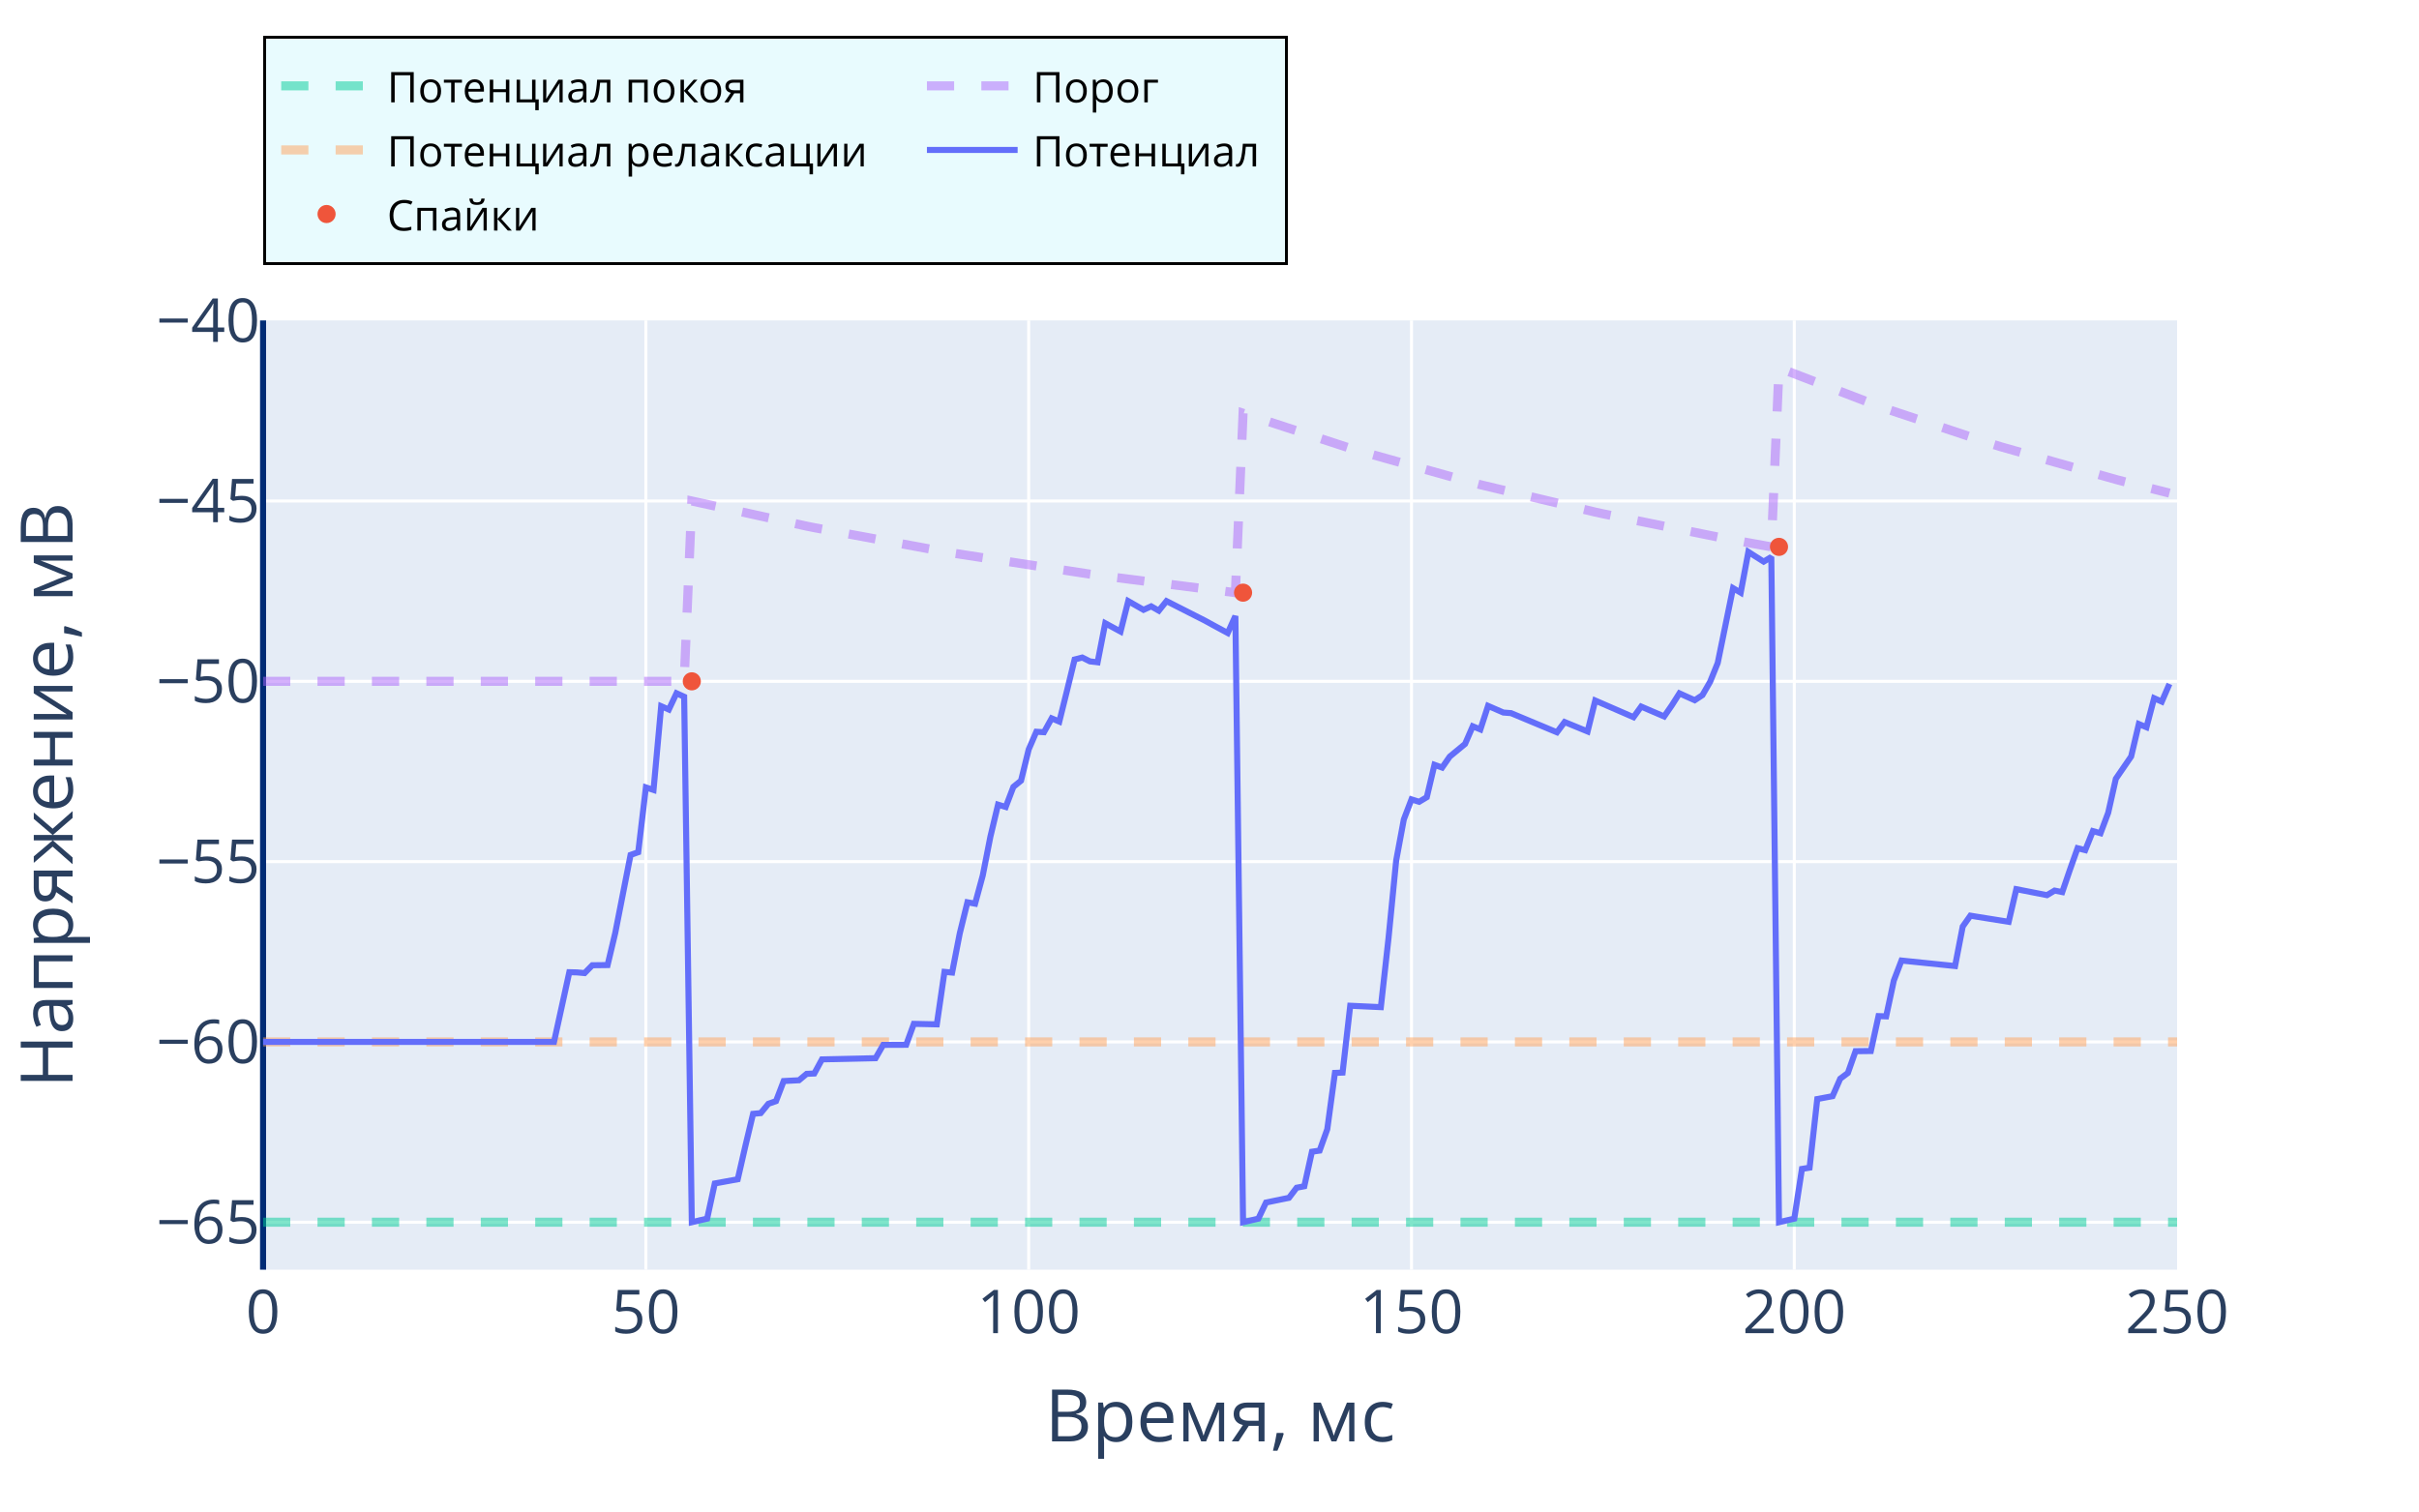
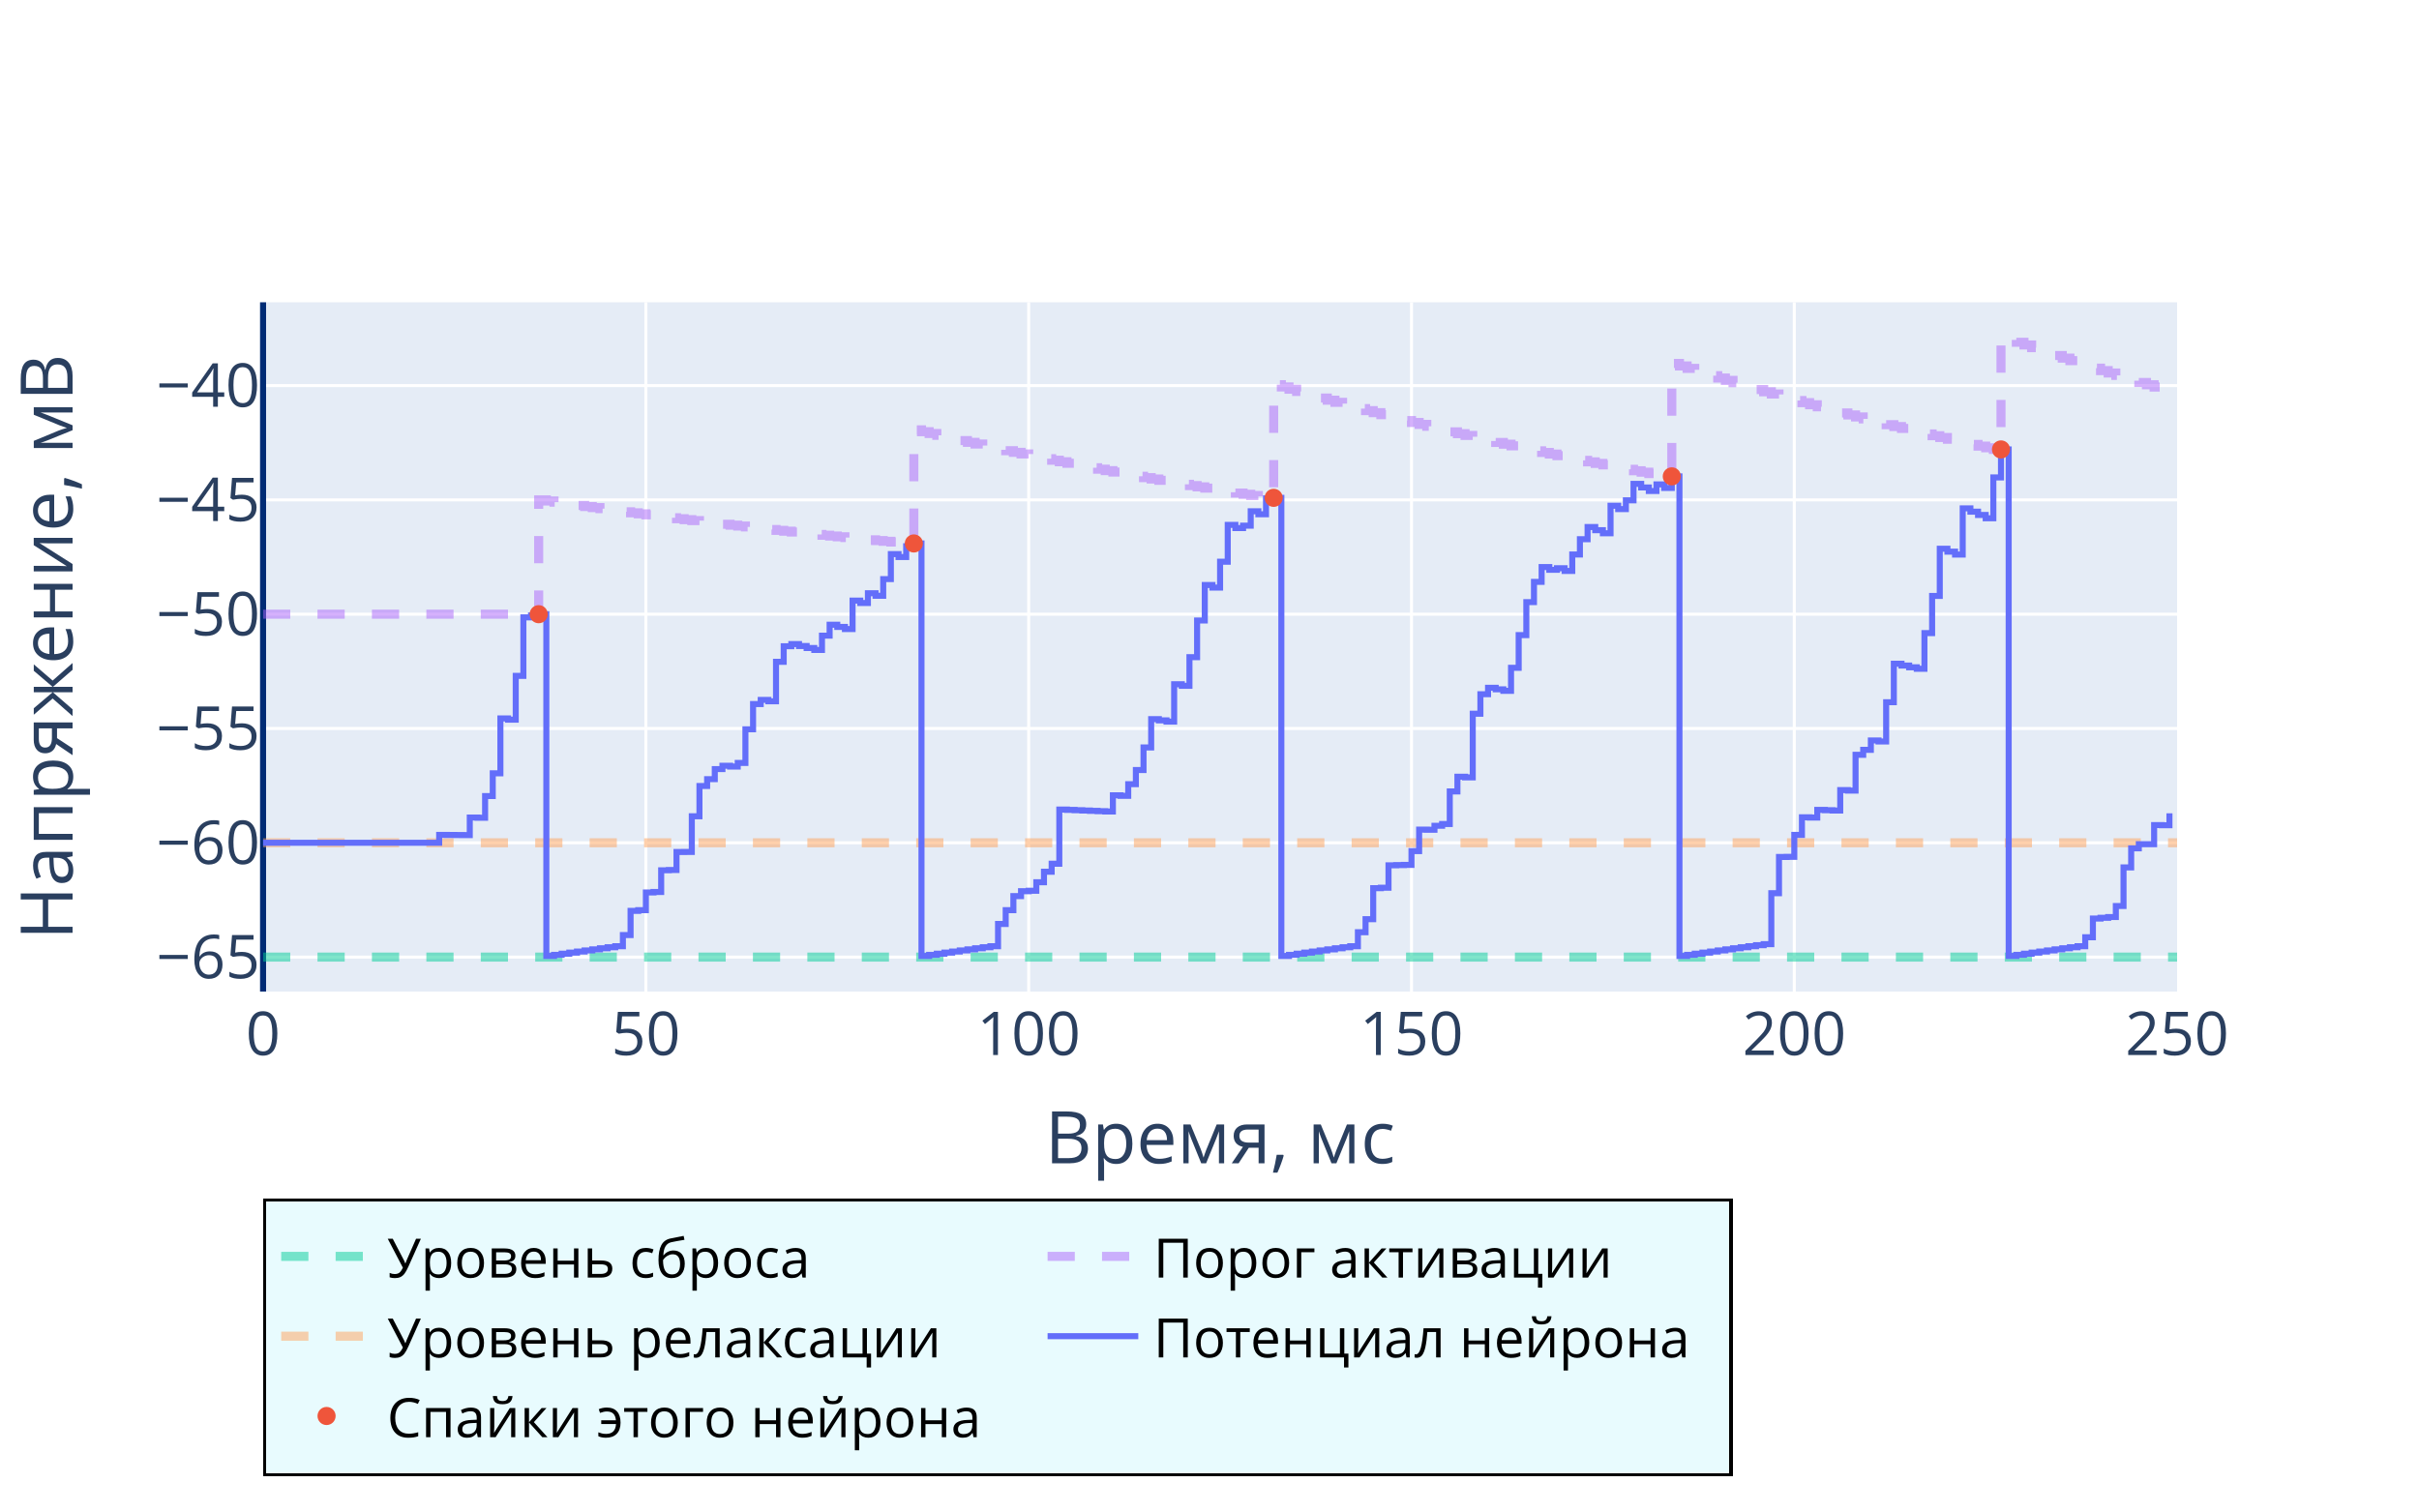
<svg xmlns="http://www.w3.org/2000/svg" class="main-svg" width="800" height="500" style="" viewBox="0 0 800 500">
  <rect x="0" y="0" width="800" height="500" style="fill: rgb(255, 255, 255); fill-opacity: 1;" />
-   <defs id="defs-e6980b">
+   <defs id="defs-6fb62e">
    <g class="clips">
-       <clipPath id="clipe6980bxyplot" class="plotclip">
-         <rect width="633" height="314" />
-       </clipPath>
-       <clipPath class="axesclip" id="clipe6980bx">
+       <clipPath id="clip6fb62exyplot" class="plotclip">
+         <rect width="633" height="228" />
+       </clipPath>
+       <clipPath class="axesclip" id="clip6fb62ex">
        <rect x="87" y="0" width="633" height="500" />
      </clipPath>
-       <clipPath class="axesclip" id="clipe6980by">
-         <rect x="0" y="106" width="800" height="314" />
-       </clipPath>
-       <clipPath class="axesclip" id="clipe6980bxy">
-         <rect x="87" y="106" width="633" height="314" />
+       <clipPath class="axesclip" id="clip6fb62ey">
+         <rect x="0" y="100" width="800" height="228" />
+       </clipPath>
+       <clipPath class="axesclip" id="clip6fb62exy">
+         <rect x="87" y="100" width="633" height="228" />
      </clipPath>
    </g>
    <g class="gradients" />
  </defs>
  <g class="bglayer">
-     <rect class="bg" x="87" y="106" width="633" height="314" style="fill: rgb(229, 236, 246); fill-opacity: 1; stroke-width: 0;" />
+     <rect class="bg" x="87" y="100" width="633" height="228" style="fill: rgb(229, 236, 246); fill-opacity: 1; stroke-width: 0;" />
  </g>
  <g class="layer-below">
    <g class="imagelayer" />
    <g class="shapelayer" />
  </g>
  <g class="cartesianlayer">
    <g class="subplot xy">
      <g class="layer-subplot">
        <g class="shapelayer" />
        <g class="imagelayer" />
      </g>
      <g class="gridlayer">
        <g class="x">
-           <path class="xgrid crisp" transform="translate(213.6,0)" d="M0,106v314" style="stroke: rgb(255, 255, 255); stroke-opacity: 1; stroke-width: 1px;" />
-           <path class="xgrid crisp" transform="translate(340.2,0)" d="M0,106v314" style="stroke: rgb(255, 255, 255); stroke-opacity: 1; stroke-width: 1px;" />
-           <path class="xgrid crisp" transform="translate(466.8,0)" d="M0,106v314" style="stroke: rgb(255, 255, 255); stroke-opacity: 1; stroke-width: 1px;" />
-           <path class="xgrid crisp" transform="translate(593.4,0)" d="M0,106v314" style="stroke: rgb(255, 255, 255); stroke-opacity: 1; stroke-width: 1px;" />
+           <path class="xgrid crisp" transform="translate(213.6,0)" d="M0,100v228" style="stroke: rgb(255, 255, 255); stroke-opacity: 1; stroke-width: 1px;" />
+           <path class="xgrid crisp" transform="translate(340.2,0)" d="M0,100v228" style="stroke: rgb(255, 255, 255); stroke-opacity: 1; stroke-width: 1px;" />
+           <path class="xgrid crisp" transform="translate(466.8,0)" d="M0,100v228" style="stroke: rgb(255, 255, 255); stroke-opacity: 1; stroke-width: 1px;" />
+           <path class="xgrid crisp" transform="translate(593.4,0)" d="M0,100v228" style="stroke: rgb(255, 255, 255); stroke-opacity: 1; stroke-width: 1px;" />
        </g>
        <g class="y">
-           <path class="ygrid crisp" transform="translate(0,404.3)" d="M87,0h633" style="stroke: rgb(255, 255, 255); stroke-opacity: 1; stroke-width: 1px;" />
-           <path class="ygrid crisp" transform="translate(0,344.66)" d="M87,0h633" style="stroke: rgb(255, 255, 255); stroke-opacity: 1; stroke-width: 1px;" />
-           <path class="ygrid crisp" transform="translate(0,285.02)" d="M87,0h633" style="stroke: rgb(255, 255, 255); stroke-opacity: 1; stroke-width: 1px;" />
-           <path class="ygrid crisp" transform="translate(0,225.38)" d="M87,0h633" style="stroke: rgb(255, 255, 255); stroke-opacity: 1; stroke-width: 1px;" />
-           <path class="ygrid crisp" transform="translate(0,165.73)" d="M87,0h633" style="stroke: rgb(255, 255, 255); stroke-opacity: 1; stroke-width: 1px;" />
+           <path class="ygrid crisp" transform="translate(0,316.6)" d="M87,0h633" style="stroke: rgb(255, 255, 255); stroke-opacity: 1; stroke-width: 1px;" />
+           <path class="ygrid crisp" transform="translate(0,278.79)" d="M87,0h633" style="stroke: rgb(255, 255, 255); stroke-opacity: 1; stroke-width: 1px;" />
+           <path class="ygrid crisp" transform="translate(0,240.98)" d="M87,0h633" style="stroke: rgb(255, 255, 255); stroke-opacity: 1; stroke-width: 1px;" />
+           <path class="ygrid crisp" transform="translate(0,203.17)" d="M87,0h633" style="stroke: rgb(255, 255, 255); stroke-opacity: 1; stroke-width: 1px;" />
+           <path class="ygrid crisp" transform="translate(0,165.36)" d="M87,0h633" style="stroke: rgb(255, 255, 255); stroke-opacity: 1; stroke-width: 1px;" />
+           <path class="ygrid crisp" transform="translate(0,127.55)" d="M87,0h633" style="stroke: rgb(255, 255, 255); stroke-opacity: 1; stroke-width: 1px;" />
        </g>
      </g>
      <g class="zerolinelayer">
-         <path class="xzl zl crisp" transform="translate(87,0)" d="M0,106v314" style="stroke: rgb(0, 44, 117); stroke-opacity: 1; stroke-width: 2px;" />
+         <path class="xzl zl crisp" transform="translate(87,0)" d="M0,100v228" style="stroke: rgb(0, 44, 117); stroke-opacity: 1; stroke-width: 2px;" />
      </g>
      <path class="xlines-below" />
      <path class="ylines-below" />
      <g class="overlines-below" />
      <g class="xaxislayer-below" />
      <g class="yaxislayer-below" />
      <g class="overaxes-below" />
-       <g class="plot" transform="translate(87, 106)" clip-path="url('#clipe6980bxyplot')">
+       <g class="plot" transform="translate(87, 100)" clip-path="url('#clip6fb62exyplot')">
        <g class="scatterlayer mlayer">
-           <g class="trace scatter trace16560f" style="stroke-miterlimit: 2; opacity: 0.5;">
-             <g class="fills" />
-             <g class="errorbars" />
-             <g class="lines">
-               <path class="js-line" d="M0,298.3L633,298.3" style="vector-effect: non-scaling-stroke; fill: none; stroke: rgb(0, 204, 150); stroke-opacity: 1; stroke-width: 3px; opacity: 1; stroke-dasharray: 9px, 9px;" />
-             </g>
-             <g class="points" />
-             <g class="text" />
-           </g>
-           <g class="trace scatter tracea54380" style="stroke-miterlimit: 2; opacity: 0.5;">
-             <g class="fills" />
-             <g class="errorbars" />
-             <g class="lines">
-               <path class="js-line" d="M0,119.38L139.26,119.38L141.79,59.73L179.77,68.04L182.3,68.55L225.35,76.5L227.88,76.92L273.46,83.92L275.99,84.27L321.56,90.05L324.1,30.7L359.54,42.29L362.08,43.05L400.06,53.68L402.59,54.34L440.57,63.4L443.1,63.95L483.61,72.15L486.14,72.62L498.8,74.9L501.34,15.7L534.25,28.34L536.78,29.24L572.23,41.02L574.76,41.8L612.74,52.6L615.28,53.27L630.47,57.12" style="vector-effect: non-scaling-stroke; fill: none; stroke: rgb(171, 99, 250); stroke-opacity: 1; stroke-width: 3px; opacity: 1; stroke-dasharray: 9px, 9px;" />
-             </g>
-             <g class="points" />
-             <g class="text" />
-           </g>
-           <g class="trace scatter trace4d8cbd" style="stroke-miterlimit: 2; opacity: 0.5;">
-             <g class="fills" />
-             <g class="errorbars" />
-             <g class="lines">
-               <path class="js-line" d="M0,238.66L633,238.66" style="vector-effect: non-scaling-stroke; fill: none; stroke: rgb(255, 161, 90); stroke-opacity: 1; stroke-width: 3px; opacity: 1; stroke-dasharray: 9px, 9px;" />
-             </g>
-             <g class="points" />
-             <g class="text" />
-           </g>
-           <g class="trace scatter trace38b248" style="stroke-miterlimit: 2; opacity: 1;">
-             <g class="fills" />
-             <g class="errorbars" />
-             <g class="lines">
-               <path class="js-line" d="M0,238.66L96.22,238.66L98.75,227.14L101.28,215.6L103.81,215.66L106.34,215.89L108.88,213.3L113.94,213.24L116.47,202.62L121.54,176.8L124.07,175.91L126.6,154.47L129.13,155.31L131.66,127.61L134.2,128.71L136.73,123.32L139.26,124.47L141.79,298.3L144.32,297.71L146.86,297.12L149.39,285.48L156.98,284.09L159.52,273.02L162.05,262.45L164.58,262.21L167.11,259.13L169.64,258.24L172.18,251.6L174.71,251.47L177.24,251.34L179.77,249.22L182.3,249.11L184.84,244.43L202.56,244.04L205.09,239.64L212.69,239.61L215.22,232.68L222.82,232.85L225.35,215.49L227.88,215.72L230.41,202.75L232.94,192.47L235.48,192.93L238.01,183.6L240.54,170.75L243.07,160.17L245.6,160.95L248.14,154.29L250.67,152.24L253.2,141.92L255.73,136.06L258.26,136.21L260.8,131.62L263.33,132.69L265.86,122.51L268.39,112.15L270.92,111.51L273.46,112.78L275.99,113.09L278.52,100.16L281.05,101.54L283.58,102.91L286.12,92.84L291.18,95.73L293.71,94.57L296.24,96.01L298.78,92.84L311.44,99.27L313.97,100.66L319.03,103.39L321.56,97.77L324.1,298.3L326.63,297.71L329.16,297.12L331.69,291.79L339.29,290.22L341.82,286.89L344.35,286.41L346.88,274.98L349.42,274.61L351.95,267.54L354.48,248.91L357.01,248.81L359.54,226.69L362.08,226.81L369.67,227.16L372.2,204.38L374.74,178.63L377.27,165.05L379.8,158.43L382.33,159.23L384.86,157.71L387.4,147L389.93,147.91L392.46,144.27L397.52,140.09L400.06,134.25L402.59,135.29L405.12,127.5L410.18,129.7L412.72,129.9L427.91,136.24L430.44,132.84L438.04,135.96L440.57,125.73L453.23,131.24L455.76,127.73L463.36,131L465.89,127.33L468.42,123.35L470.95,124.5L473.48,125.63L476.02,123.94L478.55,119.56L481.08,113.3L486.14,88.56L488.68,90.05L491.21,76.57L493.74,78.18L496.27,79.78L498.8,78.25L501.34,298.3L503.87,297.71L506.4,297.12L508.93,280.67L511.46,280.25L514,257.55L519.06,256.61L521.59,250.83L524.12,248.93L526.66,241.73L531.72,241.67L534.25,230.12L536.78,230.21L539.32,218.35L541.85,211.74L544.38,212L559.57,213.56L562.1,200.49L564.64,196.89L567.17,197.31L577.3,198.93L579.83,188.13L589.96,190.11L592.49,188.6L595.02,189.1L597.55,181.72L600.08,174.58L602.62,175.22L605.15,168.92L607.68,169.62L610.21,162.86L612.74,151.61L617.81,144.23L620.34,133.51L622.87,134.56L625.4,124.96L627.94,126.09L630.47,120.24" style="vector-effect: non-scaling-stroke; fill: none; stroke: rgb(99, 110, 250); stroke-opacity: 1; stroke-width: 2px; opacity: 1;" />
-             </g>
-             <g class="points" />
-             <g class="text" />
-           </g>
-           <g class="trace scatter trace5fb8b8" style="stroke-miterlimit: 2; opacity: 1;">
+           <g class="trace scatter trace1db858" style="stroke-miterlimit: 2; opacity: 0.5;">
+             <g class="fills" />
+             <g class="errorbars" />
+             <g class="lines">
+               <path class="js-line" d="M0,216.6H633V216.6" style="vector-effect: non-scaling-stroke; fill: none; stroke: rgb(0, 204, 150); stroke-opacity: 1; stroke-width: 3px; opacity: 1; stroke-dasharray: 9px, 9px;" />
+             </g>
+             <g class="points" />
+             <g class="text" />
+           </g>
+           <g class="trace scatter tracee183ca" style="stroke-miterlimit: 2; opacity: 0.5;">
+             <g class="fills" />
+             <g class="errorbars" />
+             <g class="lines">
+               <path class="js-line" d="M0,103.17H2.53V103.17H5.06V103.17H7.6V103.17H10.13V103.17H12.66V103.17H15.19V103.17H17.72V103.17H20.26V103.17H22.79V103.17H25.32V103.17H27.85V103.17H30.38V103.17H32.92V103.17H35.45V103.17H37.98V103.17H40.51V103.17H43.04V103.17H45.58V103.17H48.11V103.17H50.64V103.17H53.17V103.17H55.7V103.17H58.24V103.17H60.77V103.17H63.3V103.17H65.83V103.17H68.36V103.17H70.9V103.17H73.43V103.17H75.96V103.17H78.49V103.17H81.02V103.17H83.56V103.17H86.09V103.17H88.62V103.17H91.15V65.36H93.68V65.73H96.22V66.11H98.75V66.47H101.28V66.84H103.81V67.2H106.34V67.56H108.88V67.91H111.41V68.26H113.94V68.61H116.47V68.96H119V69.3H121.54V69.63H124.07V69.97H126.6V70.3H129.13V70.62H131.66V70.95H134.2V71.27H136.73V71.59H139.26V71.9H141.79V72.21H144.32V72.52H146.86V72.82H149.39V73.13H151.92V73.43H154.45V73.72H156.98V74.01H159.52V74.3H162.05V74.59H164.58V74.88H167.11V75.16H169.64V75.44H172.18V75.71H174.71V75.99H177.24V76.26H179.77V76.52H182.3V76.79H184.84V77.05H187.37V77.31H189.9V77.57H192.43V77.82H194.96V78.08H197.5V78.32H200.03V78.57H202.56V78.82H205.09V79.06H207.62V79.3H210.16V79.54H212.69V79.77H215.22V42.19H217.75V42.8H220.28V43.4H222.82V44H225.35V44.58H227.88V45.17H230.41V45.74H232.94V46.32H235.48V46.88H238.01V47.44H240.54V48H243.07V48.55H245.6V49.09H248.14V49.63H250.67V50.16H253.2V50.69H255.73V51.21H258.26V51.73H260.8V52.24H263.33V52.74H265.86V53.25H268.39V53.74H270.92V54.23H273.46V54.72H275.99V55.2H278.52V55.68H281.05V56.15H283.58V56.62H286.12V57.08H288.65V57.54H291.18V58H293.71V58.45H296.24V58.89H298.78V59.33H301.31V59.77H303.84V60.2H306.37V60.63H308.9V61.05H311.44V61.47H313.97V61.88H316.5V62.3H319.03V62.7H321.56V63.11H324.1V63.5H326.63V63.9H329.16V64.29H331.69V64.68H334.22V27.25H336.76V28H339.29V28.75H341.82V29.49H344.35V30.23H346.88V30.95H349.42V31.67H351.95V32.38H354.48V33.09H357.01V33.78H359.54V34.47H362.08V35.16H364.61V35.83H367.14V36.5H369.67V37.17H372.2V37.82H374.74V38.47H377.27V39.12H379.8V39.75H382.33V40.39H384.86V41.01H387.4V41.63H389.93V42.24H392.46V42.85H394.99V43.45H397.52V44.04H400.06V44.63H402.59V45.21H405.12V45.79H407.65V46.36H410.18V46.93H412.72V47.48H415.25V48.04H417.78V48.59H420.31V49.13H422.84V49.67H425.38V50.2H427.91V50.73H430.44V51.25H432.97V51.77H435.5V52.28H438.04V52.78H440.57V53.29H443.1V53.78H445.63V54.27H448.16V54.76H450.7V55.24H453.23V55.72H455.76V56.19H458.29V56.66H460.82V57.12H463.36V57.58H465.89V20.22H468.42V21.05H470.95V21.86H473.48V22.67H476.02V23.47H478.55V24.27H481.08V25.05H483.61V25.83H486.14V26.6H488.68V27.36H491.21V28.11H493.74V28.86H496.27V29.6H498.8V30.33H501.34V31.06H503.87V31.78H506.4V32.49H508.93V33.19H511.46V33.89H514V34.57H516.53V35.26H519.06V35.93H521.59V36.6H524.12V37.26H526.66V37.92H529.19V38.57H531.72V39.21H534.25V39.85H536.78V40.48H539.32V41.1H541.85V41.72H544.38V42.33H546.91V42.94H549.44V43.54H551.98V44.13H554.51V44.72H557.04V45.3H559.57V45.87H562.1V46.44H564.64V47.01H567.17V47.57H569.7V48.12H572.23V48.67H574.76V11.4H577.3V12.31H579.83V13.22H582.36V14.11H584.89V15H587.42V15.88H589.96V16.74H592.49V17.6H595.02V18.46H597.55V19.3H600.08V20.13H602.62V20.96H605.15V21.78H607.68V22.59H610.21V23.39H612.74V24.18H615.28V24.97H617.81V25.75H620.34V26.52H622.87V27.28H625.4V28.03H627.94V28.78H630.47V29.52" style="vector-effect: non-scaling-stroke; fill: none; stroke: rgb(171, 99, 250); stroke-opacity: 1; stroke-width: 3px; opacity: 1; stroke-dasharray: 9px, 9px;" />
+             </g>
+             <g class="points" />
+             <g class="text" />
+           </g>
+           <g class="trace scatter traced2ddef" style="stroke-miterlimit: 2; opacity: 0.5;">
+             <g class="fills" />
+             <g class="errorbars" />
+             <g class="lines">
+               <path class="js-line" d="M0,178.79H633V178.79" style="vector-effect: non-scaling-stroke; fill: none; stroke: rgb(255, 161, 90); stroke-opacity: 1; stroke-width: 3px; opacity: 1; stroke-dasharray: 9px, 9px;" />
+             </g>
+             <g class="points" />
+             <g class="text" />
+           </g>
+           <g class="trace scatter tracef5596d" style="stroke-miterlimit: 2; opacity: 1;">
+             <g class="fills" />
+             <g class="errorbars" />
+             <g class="lines">
+               <path class="js-line" d="M0,178.79H2.53V178.79H5.06V178.79H7.6V178.79H10.13V178.79H12.66V178.79H15.19V178.79H17.72V178.79H20.26V178.79H22.79V178.79H25.32V178.79H27.85V178.79H30.38V178.79H32.92V178.79H35.45V178.79H37.98V178.79H40.51V178.79H43.04V178.79H45.58V178.79H48.11V178.79H50.64V178.79H53.17V178.79H55.7V178.79H58.24V176.17H60.77V176.2H63.3V176.22H65.83V176.25H68.36V170.43H70.9V170.51H73.43V163.33H75.96V155.8H78.49V137.65H81.02V138.06H83.56V123.58H86.09V104.23H88.62V103.59H91.15V103.17H93.68V216.22H96.22V215.85H98.75V215.48H101.28V215.12H103.81V214.76H106.34V214.4H108.88V214.04H111.41V213.69H113.94V213.35H116.47V213H119V209.31H121.54V201.31H124.07V201.08H126.6V195.22H129.13V195.06H131.66V187.88H134.2V187.79H136.73V181.84H139.26V181.81H141.79V170.02H144.32V160H146.86V157.74H149.39V154.41H151.92V153.3H154.45V153.56H156.98V152.38H159.52V141.25H162.05V132.89H164.58V131.52H167.11V131.99H169.64V118.93H172.18V113.77H174.71V113.05H177.24V113.7H179.77V114.35H182.3V114.99H184.84V110.27H187.37V106.66H189.9V107.38H192.43V108.09H194.96V98.67H197.5V99.47H200.03V96.25H202.56V97.07H205.09V91.56H207.62V83.3H210.16V84.25H212.69V80.7H215.22V79.77H217.75V216.22H220.28V215.85H222.82V215.48H225.35V215.12H227.88V214.76H230.41V214.4H232.94V214.04H235.48V213.69H238.01V213.35H240.54V213H243.07V205.64H245.6V201.08H248.14V196.42H250.67V194.81H253.2V194.65H255.73V191.84H258.26V188.36H260.8V185.72H263.33V167.8H265.86V167.91H268.39V168.01H270.92V168.12H273.46V168.23H275.99V168.33H278.52V168.44H281.05V163.09H283.58V163.25H286.12V159.4H288.65V154.72H291.18V147.26H293.71V137.89H296.24V138.3H298.78V138.7H301.31V126.34H303.84V126.86H306.37V117.39H308.9V105.26H311.44V93.52H313.97V94.36H316.5V85.81H319.03V73.63H321.56V74.68H324.1V73.89H326.63V69.13H329.16V70.11H331.69V64.87H334.22V64.68H336.76V216.22H339.29V215.85H341.82V215.48H344.35V215.12H346.88V214.76H349.42V214.4H351.95V214.04H354.48V213.69H357.01V213.35H359.54V213H362.08V208.37H364.61V204.07H367.14V193.81H369.67V193.66H372.2V186.24H374.74V186.17H377.27V186.1H379.8V181.53H382.33V174.43H384.86V174.47H387.4V173.16H389.93V172.58H392.46V161.81H394.99V156.94H397.52V157.15H400.06V136.1H402.59V129.64H405.12V127.51H407.65V128.02H410.18V128.52H412.72V120.91H415.25V110.09H417.78V99.18H420.31V92.48H422.84V87.58H425.38V88.49H427.91V87.96H430.44V88.86H432.97V83.43H435.5V78.37H438.04V74.34H440.57V75.38H443.1V76.41H445.63V67.3H448.16V68.41H450.7V65.51H453.23V60.07H455.76V61.25H458.29V62.42H460.82V60.23H463.36V61.41H465.89V57.58H468.42V216.22H470.95V215.85H473.48V215.48H476.02V215.12H478.55V214.76H481.08V214.4H483.61V214.04H486.14V213.69H488.68V213.35H491.21V213H493.74V212.66H496.27V212.32H498.8V195.46H501.34V183.47H503.87V183.43H506.4V176.18H508.93V170.36H511.46V170.44H514V167.91H516.53V168.01H519.06V168.12H521.59V161.35H524.12V161.52H526.66V149.68H529.19V148.05H531.72V144.94H534.25V145.28H536.78V132.29H539.32V119.57H541.85V120.16H544.38V120.74H546.91V121.22H549.44V109.43H551.98V97.13H554.51V81.53H557.04V82.49H559.57V83.45H562.1V68.16H564.64V69.26H567.17V70.35H569.7V71.43H572.23V57.93H574.76V48.67H577.3V216.22H579.83V215.85H582.36V215.48H584.89V215.12H587.42V214.76H589.96V214.4H592.49V214.04H595.02V213.69H597.55V213.35H600.08V213H602.62V210.04H605.15V203.85H607.68V203.6H610.21V203.35H612.74V199.7H615.28V186.93H617.81V180.63H620.34V179.26H622.87V179.26H625.4V172.93H627.94V172.99H630.47V169.04" style="vector-effect: non-scaling-stroke; fill: none; stroke: rgb(99, 110, 250); stroke-opacity: 1; stroke-width: 2px; opacity: 1;" />
+             </g>
+             <g class="points" />
+             <g class="text" />
+           </g>
+           <g class="trace scatter traced0a2e2" style="stroke-miterlimit: 2; opacity: 1;">
            <g class="fills" />
            <g class="errorbars" />
            <g class="lines" />
            <g class="points">
-               <path class="point" transform="translate(141.79,119.38)" d="M3,0A3,3 0 1,1 0,-3A3,3 0 0,1 3,0Z" style="opacity: 1; stroke-width: 0px; fill: rgb(239, 85, 59); fill-opacity: 1;" />
-               <path class="point" transform="translate(324.1,90.05)" d="M3,0A3,3 0 1,1 0,-3A3,3 0 0,1 3,0Z" style="opacity: 1; stroke-width: 0px; fill: rgb(239, 85, 59); fill-opacity: 1;" />
-               <path class="point" transform="translate(501.34,74.9)" d="M3,0A3,3 0 1,1 0,-3A3,3 0 0,1 3,0Z" style="opacity: 1; stroke-width: 0px; fill: rgb(239, 85, 59); fill-opacity: 1;" />
+               <path class="point" transform="translate(91.15,103.17)" d="M3,0A3,3 0 1,1 0,-3A3,3 0 0,1 3,0Z" style="opacity: 1; stroke-width: 0px; fill: rgb(239, 85, 59); fill-opacity: 1;" />
+               <path class="point" transform="translate(215.22,79.77)" d="M3,0A3,3 0 1,1 0,-3A3,3 0 0,1 3,0Z" style="opacity: 1; stroke-width: 0px; fill: rgb(239, 85, 59); fill-opacity: 1;" />
+               <path class="point" transform="translate(334.22,64.68)" d="M3,0A3,3 0 1,1 0,-3A3,3 0 0,1 3,0Z" style="opacity: 1; stroke-width: 0px; fill: rgb(239, 85, 59); fill-opacity: 1;" />
+               <path class="point" transform="translate(465.89,57.58)" d="M3,0A3,3 0 1,1 0,-3A3,3 0 0,1 3,0Z" style="opacity: 1; stroke-width: 0px; fill: rgb(239, 85, 59); fill-opacity: 1;" />
+               <path class="point" transform="translate(574.76,48.67)" d="M3,0A3,3 0 1,1 0,-3A3,3 0 0,1 3,0Z" style="opacity: 1; stroke-width: 0px; fill: rgb(239, 85, 59); fill-opacity: 1;" />
            </g>
            <g class="text" />
          </g>
        </g>
      </g>
      <g class="overplot" />
      <path class="xlines-above crisp" d="M0,0" style="fill: none;" />
      <path class="ylines-above crisp" d="M0,0" style="fill: none;" />
      <g class="overlines-above" />
      <g class="xaxislayer-above">
        <g class="xtick">
-           <text text-anchor="middle" x="0" y="441" transform="translate(87,0)" style="font-family: 'Open Sans', verdana, arial, sans-serif; font-size: 20px; fill: rgb(42, 63, 95); fill-opacity: 1; white-space: pre;">0</text>
-         </g>
-         <g class="xtick">
-           <text text-anchor="middle" x="0" y="441" transform="translate(213.6,0)" style="font-family: 'Open Sans', verdana, arial, sans-serif; font-size: 20px; fill: rgb(42, 63, 95); fill-opacity: 1; white-space: pre;">50</text>
-         </g>
-         <g class="xtick">
-           <text text-anchor="middle" x="0" y="441" transform="translate(340.2,0)" style="font-family: 'Open Sans', verdana, arial, sans-serif; font-size: 20px; fill: rgb(42, 63, 95); fill-opacity: 1; white-space: pre;">100</text>
-         </g>
-         <g class="xtick">
-           <text text-anchor="middle" x="0" y="441" transform="translate(466.8,0)" style="font-family: 'Open Sans', verdana, arial, sans-serif; font-size: 20px; fill: rgb(42, 63, 95); fill-opacity: 1; white-space: pre;">150</text>
-         </g>
-         <g class="xtick">
-           <text text-anchor="middle" x="0" y="441" transform="translate(593.4,0)" style="font-family: 'Open Sans', verdana, arial, sans-serif; font-size: 20px; fill: rgb(42, 63, 95); fill-opacity: 1; white-space: pre;">200</text>
-         </g>
-         <g class="xtick">
-           <text text-anchor="middle" x="0" y="441" transform="translate(720,0)" style="font-family: 'Open Sans', verdana, arial, sans-serif; font-size: 20px; fill: rgb(42, 63, 95); fill-opacity: 1; white-space: pre;">250</text>
+           <text text-anchor="middle" x="0" y="349" transform="translate(87,0)" style="font-family: 'Open Sans', verdana, arial, sans-serif; font-size: 20px; fill: rgb(42, 63, 95); fill-opacity: 1; white-space: pre;">0</text>
+         </g>
+         <g class="xtick">
+           <text text-anchor="middle" x="0" y="349" transform="translate(213.6,0)" style="font-family: 'Open Sans', verdana, arial, sans-serif; font-size: 20px; fill: rgb(42, 63, 95); fill-opacity: 1; white-space: pre;">50</text>
+         </g>
+         <g class="xtick">
+           <text text-anchor="middle" x="0" y="349" transform="translate(340.2,0)" style="font-family: 'Open Sans', verdana, arial, sans-serif; font-size: 20px; fill: rgb(42, 63, 95); fill-opacity: 1; white-space: pre;">100</text>
+         </g>
+         <g class="xtick">
+           <text text-anchor="middle" x="0" y="349" transform="translate(466.8,0)" style="font-family: 'Open Sans', verdana, arial, sans-serif; font-size: 20px; fill: rgb(42, 63, 95); fill-opacity: 1; white-space: pre;">150</text>
+         </g>
+         <g class="xtick">
+           <text text-anchor="middle" x="0" y="349" transform="translate(593.4,0)" style="font-family: 'Open Sans', verdana, arial, sans-serif; font-size: 20px; fill: rgb(42, 63, 95); fill-opacity: 1; white-space: pre;">200</text>
+         </g>
+         <g class="xtick">
+           <text text-anchor="middle" x="0" y="349" transform="translate(720,0)" style="font-family: 'Open Sans', verdana, arial, sans-serif; font-size: 20px; fill: rgb(42, 63, 95); fill-opacity: 1; white-space: pre;">250</text>
        </g>
      </g>
      <g class="yaxislayer-above">
        <g class="ytick">
-           <text text-anchor="end" x="86" y="7" transform="translate(0,404.3)" style="font-family: 'Open Sans', verdana, arial, sans-serif; font-size: 20px; fill: rgb(42, 63, 95); fill-opacity: 1; white-space: pre;">−65</text>
-         </g>
-         <g class="ytick">
-           <text text-anchor="end" x="86" y="7" transform="translate(0,344.66)" style="font-family: 'Open Sans', verdana, arial, sans-serif; font-size: 20px; fill: rgb(42, 63, 95); fill-opacity: 1; white-space: pre;">−60</text>
-         </g>
-         <g class="ytick">
-           <text text-anchor="end" x="86" y="7" transform="translate(0,285.02)" style="font-family: 'Open Sans', verdana, arial, sans-serif; font-size: 20px; fill: rgb(42, 63, 95); fill-opacity: 1; white-space: pre;">−55</text>
-         </g>
-         <g class="ytick">
-           <text text-anchor="end" x="86" y="7" transform="translate(0,225.38)" style="font-family: 'Open Sans', verdana, arial, sans-serif; font-size: 20px; fill: rgb(42, 63, 95); fill-opacity: 1; white-space: pre;">−50</text>
-         </g>
-         <g class="ytick">
-           <text text-anchor="end" x="86" y="7" transform="translate(0,165.73)" style="font-family: 'Open Sans', verdana, arial, sans-serif; font-size: 20px; fill: rgb(42, 63, 95); fill-opacity: 1; white-space: pre;">−45</text>
-         </g>
-         <g class="ytick">
-           <text text-anchor="end" x="86" y="7" transform="translate(0,106.09)" style="font-family: 'Open Sans', verdana, arial, sans-serif; font-size: 20px; fill: rgb(42, 63, 95); fill-opacity: 1; white-space: pre;">−40</text>
+           <text text-anchor="end" x="86" y="7" transform="translate(0,316.6)" style="font-family: 'Open Sans', verdana, arial, sans-serif; font-size: 20px; fill: rgb(42, 63, 95); fill-opacity: 1; white-space: pre;">−65</text>
+         </g>
+         <g class="ytick">
+           <text text-anchor="end" x="86" y="7" transform="translate(0,278.79)" style="font-family: 'Open Sans', verdana, arial, sans-serif; font-size: 20px; fill: rgb(42, 63, 95); fill-opacity: 1; white-space: pre;">−60</text>
+         </g>
+         <g class="ytick">
+           <text text-anchor="end" x="86" y="7" transform="translate(0,240.98)" style="font-family: 'Open Sans', verdana, arial, sans-serif; font-size: 20px; fill: rgb(42, 63, 95); fill-opacity: 1; white-space: pre;">−55</text>
+         </g>
+         <g class="ytick">
+           <text text-anchor="end" x="86" y="7" transform="translate(0,203.17)" style="font-family: 'Open Sans', verdana, arial, sans-serif; font-size: 20px; fill: rgb(42, 63, 95); fill-opacity: 1; white-space: pre;">−50</text>
+         </g>
+         <g class="ytick">
+           <text text-anchor="end" x="86" y="7" transform="translate(0,165.36)" style="font-family: 'Open Sans', verdana, arial, sans-serif; font-size: 20px; fill: rgb(42, 63, 95); fill-opacity: 1; white-space: pre;">−45</text>
+         </g>
+         <g class="ytick">
+           <text text-anchor="end" x="86" y="7" transform="translate(0,127.55)" style="font-family: 'Open Sans', verdana, arial, sans-serif; font-size: 20px; fill: rgb(42, 63, 95); fill-opacity: 1; white-space: pre;">−40</text>
        </g>
      </g>
      <g class="overaxes-above" />
    </g>
  </g>
  <g class="polarlayer" />
  <g class="ternarylayer" />
  <g class="geolayer" />
  <g class="funnelarealayer" />
  <g class="pielayer" />
  <g class="treemaplayer" />
  <g class="sunburstlayer" />
  <g class="glimages" />
-   <defs id="topdefs-e6980b">
+   <defs id="topdefs-6fb62e">
    <g class="clips" />
-     <clipPath id="legende6980b">
-       <rect width="337" height="74" x="1" y="1" />
+     <clipPath id="legend6fb62e">
+       <rect width="484" height="90" x="1" y="1" />
    </clipPath>
  </defs>
  <g class="layer-above">
    <g class="imagelayer" />
    <g class="shapelayer" />
  </g>
  <g class="infolayer">
-     <g class="legend" pointer-events="all" transform="translate(87, 11.8)">
-       <rect class="bg" shape-rendering="crispEdges" width="338" height="75" x="0.5" y="0.5" style="stroke: rgb(0, 0, 0); stroke-opacity: 1; fill: rgb(25, 211, 243); fill-opacity: 0.1; stroke-width: 1px;" />
-       <g class="scrollbox" transform="translate(0, 0)" clip-path="url('#legende6980b')">
+     <g class="legend" pointer-events="all" transform="translate(87, 396.4)">
+       <rect class="bg" shape-rendering="crispEdges" width="485" height="91" x="0.5" y="0.5" style="stroke: rgb(0, 0, 0); stroke-opacity: 1; fill: rgb(25, 211, 243); fill-opacity: 0.1; stroke-width: 1px;" />
+       <g class="scrollbox" transform="translate(0, 0)" clip-path="url('#legend6fb62e')">
        <g class="groups">
-           <g class="traces" transform="translate(1, 16.6)" style="opacity: 1;">
-             <text class="legendtext user-select-none" text-anchor="start" x="40" y="5.46" style="font-family: 'Open Sans', verdana, arial, sans-serif; font-size: 14px; fill: rgb(0, 0, 0); fill-opacity: 1; white-space: pre;">Потенциал покоя</text>
+           <g class="traces" transform="translate(1, 19.2)" style="opacity: 1;">
+             <text class="legendtext user-select-none" text-anchor="start" x="40" y="7.02" style="font-family: 'Open Sans', verdana, arial, sans-serif; font-size: 18px; fill: rgb(0, 0, 0); fill-opacity: 1; white-space: pre;">Уровень сброса</text>
            <g class="layers" style="opacity: 0.5;">
              <g class="legendfill" />
              <g class="legendlines">
                <path class="js-line" d="M5,0h30" style="fill: none; stroke: rgb(0, 204, 150); stroke-opacity: 1; stroke-dasharray: 9px, 9px; stroke-width: 3px;" />
              </g>
              <g class="legendsymbols">
                <g class="legendpoints" />
              </g>
            </g>
-             <rect class="legendtoggle" pointer-events="all" x="0" y="-10.6" width="168.328" height="21.2" style="cursor: pointer; fill: rgb(0, 0, 0); fill-opacity: 0;" />
-           </g>
-           <g class="traces" transform="translate(214.5469, 16.6)" style="opacity: 1;">
-             <text class="legendtext user-select-none" text-anchor="start" x="40" y="5.46" style="font-family: 'Open Sans', verdana, arial, sans-serif; font-size: 14px; fill: rgb(0, 0, 0); fill-opacity: 1; white-space: pre;">Порог</text>
+             <rect class="legendtoggle" pointer-events="all" x="0" y="-13.2" width="189.453" height="26.4" style="cursor: pointer; fill: rgb(0, 0, 0); fill-opacity: 0;" />
+           </g>
+           <g class="traces" transform="translate(254.4531, 19.2)" style="opacity: 1;">
+             <text class="legendtext user-select-none" text-anchor="start" x="40" y="7.02" style="font-family: 'Open Sans', verdana, arial, sans-serif; font-size: 18px; fill: rgb(0, 0, 0); fill-opacity: 1; white-space: pre;">Порог активации</text>
            <g class="layers" style="opacity: 0.5;">
              <g class="legendfill" />
              <g class="legendlines">
                <path class="js-line" d="M5,0h30" style="fill: none; stroke: rgb(171, 99, 250); stroke-opacity: 1; stroke-dasharray: 9px, 9px; stroke-width: 3px;" />
              </g>
              <g class="legendsymbols">
                <g class="legendpoints" />
              </g>
            </g>
-             <rect class="legendtoggle" pointer-events="all" x="0" y="-10.6" width="85.75" height="21.2" style="cursor: pointer; fill: rgb(0, 0, 0); fill-opacity: 0;" />
-           </g>
-           <g class="traces" transform="translate(1, 37.8)" style="opacity: 1;">
-             <text class="legendtext user-select-none" text-anchor="start" x="40" y="5.46" style="font-family: 'Open Sans', verdana, arial, sans-serif; font-size: 14px; fill: rgb(0, 0, 0); fill-opacity: 1; white-space: pre;">Потенциал релаксации</text>
+             <rect class="legendtoggle" pointer-events="all" x="0" y="-13.2" width="201.984" height="26.4" style="cursor: pointer; fill: rgb(0, 0, 0); fill-opacity: 0;" />
+           </g>
+           <g class="traces" transform="translate(1, 45.6)" style="opacity: 1;">
+             <text class="legendtext user-select-none" text-anchor="start" x="40" y="7.02" style="font-family: 'Open Sans', verdana, arial, sans-serif; font-size: 18px; fill: rgb(0, 0, 0); fill-opacity: 1; white-space: pre;">Уровень релаксации</text>
            <g class="layers" style="opacity: 0.5;">
              <g class="legendfill" />
              <g class="legendlines">
                <path class="js-line" d="M5,0h30" style="fill: none; stroke: rgb(255, 161, 90); stroke-opacity: 1; stroke-dasharray: 9px, 9px; stroke-width: 3px;" />
              </g>
              <g class="legendsymbols">
                <g class="legendpoints" />
              </g>
            </g>
-             <rect class="legendtoggle" pointer-events="all" x="0" y="-10.6" width="211.047" height="21.2" style="cursor: pointer; fill: rgb(0, 0, 0); fill-opacity: 0;" />
-           </g>
-           <g class="traces" transform="translate(214.5469, 37.8)" style="opacity: 1;">
-             <text class="legendtext user-select-none" text-anchor="start" x="40" y="5.46" style="font-family: 'Open Sans', verdana, arial, sans-serif; font-size: 14px; fill: rgb(0, 0, 0); fill-opacity: 1; white-space: pre;">Потенциал</text>
+             <rect class="legendtoggle" pointer-events="all" x="0" y="-13.2" width="235.859" height="26.4" style="cursor: pointer; fill: rgb(0, 0, 0); fill-opacity: 0;" />
+           </g>
+           <g class="traces" transform="translate(254.4531, 45.6)" style="opacity: 1;">
+             <text class="legendtext user-select-none" text-anchor="start" x="40" y="7.02" style="font-family: 'Open Sans', verdana, arial, sans-serif; font-size: 18px; fill: rgb(0, 0, 0); fill-opacity: 1; white-space: pre;">Потенциал нейрона</text>
            <g class="layers" style="opacity: 1;">
              <g class="legendfill" />
              <g class="legendlines">
                <path class="js-line" d="M5,0h30" style="fill: none; stroke: rgb(99, 110, 250); stroke-opacity: 1; stroke-width: 2px;" />
              </g>
              <g class="legendsymbols">
                <g class="legendpoints" />
              </g>
            </g>
-             <rect class="legendtoggle" pointer-events="all" x="0" y="-10.6" width="120.812" height="21.2" style="cursor: pointer; fill: rgb(0, 0, 0); fill-opacity: 0;" />
-           </g>
-           <g class="traces" transform="translate(1, 59)" style="opacity: 1;">
-             <text class="legendtext user-select-none" text-anchor="start" x="40" y="5.46" style="font-family: 'Open Sans', verdana, arial, sans-serif; font-size: 14px; fill: rgb(0, 0, 0); fill-opacity: 1; white-space: pre;">Спайки</text>
+             <rect class="legendtoggle" pointer-events="all" x="0" y="-13.2" width="227.656" height="26.4" style="cursor: pointer; fill: rgb(0, 0, 0); fill-opacity: 0;" />
+           </g>
+           <g class="traces" transform="translate(1, 72)" style="opacity: 1;">
+             <text class="legendtext user-select-none" text-anchor="start" x="40" y="7.02" style="font-family: 'Open Sans', verdana, arial, sans-serif; font-size: 18px; fill: rgb(0, 0, 0); fill-opacity: 1; white-space: pre;">Спайки этого нейрона</text>
            <g class="layers" style="opacity: 1;">
              <g class="legendfill" />
              <g class="legendlines" />
              <g class="legendsymbols">
                <g class="legendpoints">
                  <path class="scatterpts" transform="translate(20,0)" d="M3,0A3,3 0 1,1 0,-3A3,3 0 0,1 3,0Z" style="opacity: 1; stroke-width: 0px; fill: rgb(239, 85, 59); fill-opacity: 1;" />
                </g>
              </g>
            </g>
-             <rect class="legendtoggle" pointer-events="all" x="0" y="-10.6" width="95.859" height="21.2" style="cursor: pointer; fill: rgb(0, 0, 0); fill-opacity: 0;" />
+             <rect class="legendtoggle" pointer-events="all" x="0" y="-13.2" width="250.953" height="26.4" style="cursor: pointer; fill: rgb(0, 0, 0); fill-opacity: 0;" />
          </g>
        </g>
      </g>
      <rect class="scrollbar" rx="20" ry="3" width="0" height="0" x="0" y="0" style="fill: rgb(128, 139, 164); fill-opacity: 1;" />
    </g>
    <g class="g-gtitle" />
    <g class="g-xtitle">
-       <text class="xtitle" x="403.5" y="476.8" text-anchor="middle" style="font-family: 'Open Sans', verdana, arial, sans-serif; font-size: 24px; fill: rgb(42, 63, 95); opacity: 1; font-weight: normal; white-space: pre;">Время, мс</text>
+       <text class="xtitle" x="403.5" y="384.8" text-anchor="middle" style="font-family: 'Open Sans', verdana, arial, sans-serif; font-size: 24px; fill: rgb(42, 63, 95); opacity: 1; font-weight: normal; white-space: pre;">Время, мс</text>
    </g>
    <g class="g-ytitle" transform="translate(11.59668,0)">
-       <text class="ytitle" transform="rotate(-90,12.40313,263)" x="12.403" y="263" text-anchor="middle" style="font-family: 'Open Sans', verdana, arial, sans-serif; font-size: 24px; fill: rgb(42, 63, 95); opacity: 1; font-weight: normal; white-space: pre;">Напряжение, мВ</text>
+       <text class="ytitle" transform="rotate(-90,12.40313,214)" x="12.403" y="214" text-anchor="middle" style="font-family: 'Open Sans', verdana, arial, sans-serif; font-size: 24px; fill: rgb(42, 63, 95); opacity: 1; font-weight: normal; white-space: pre;">Напряжение, мВ</text>
    </g>
  </g>
</svg>
